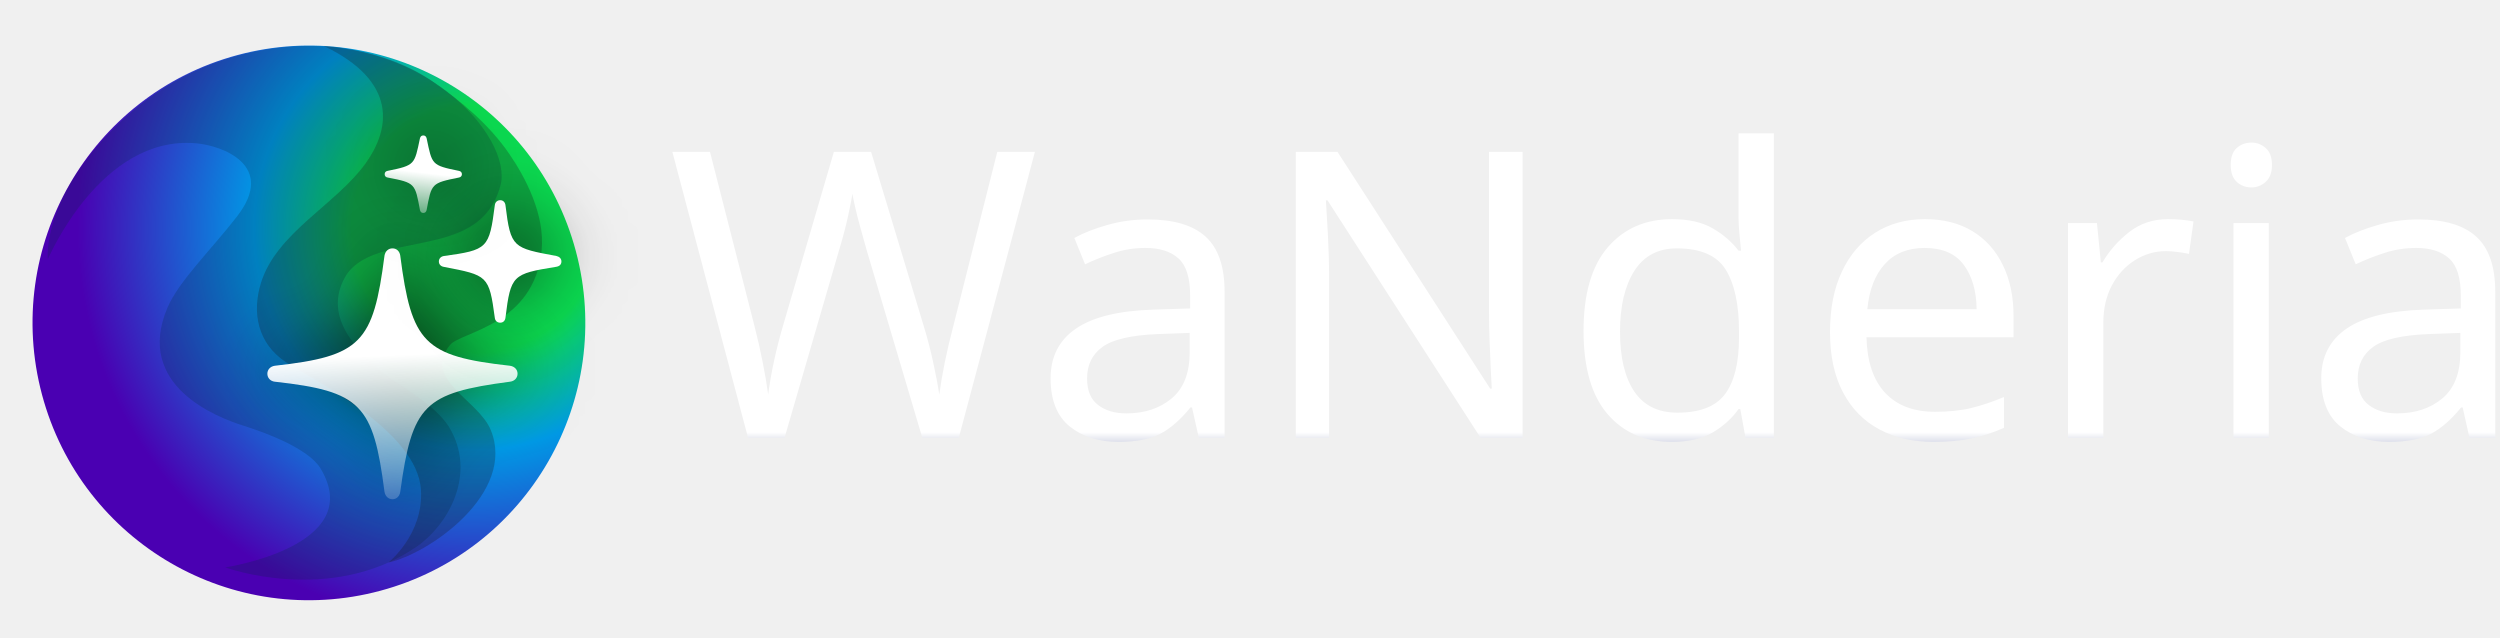
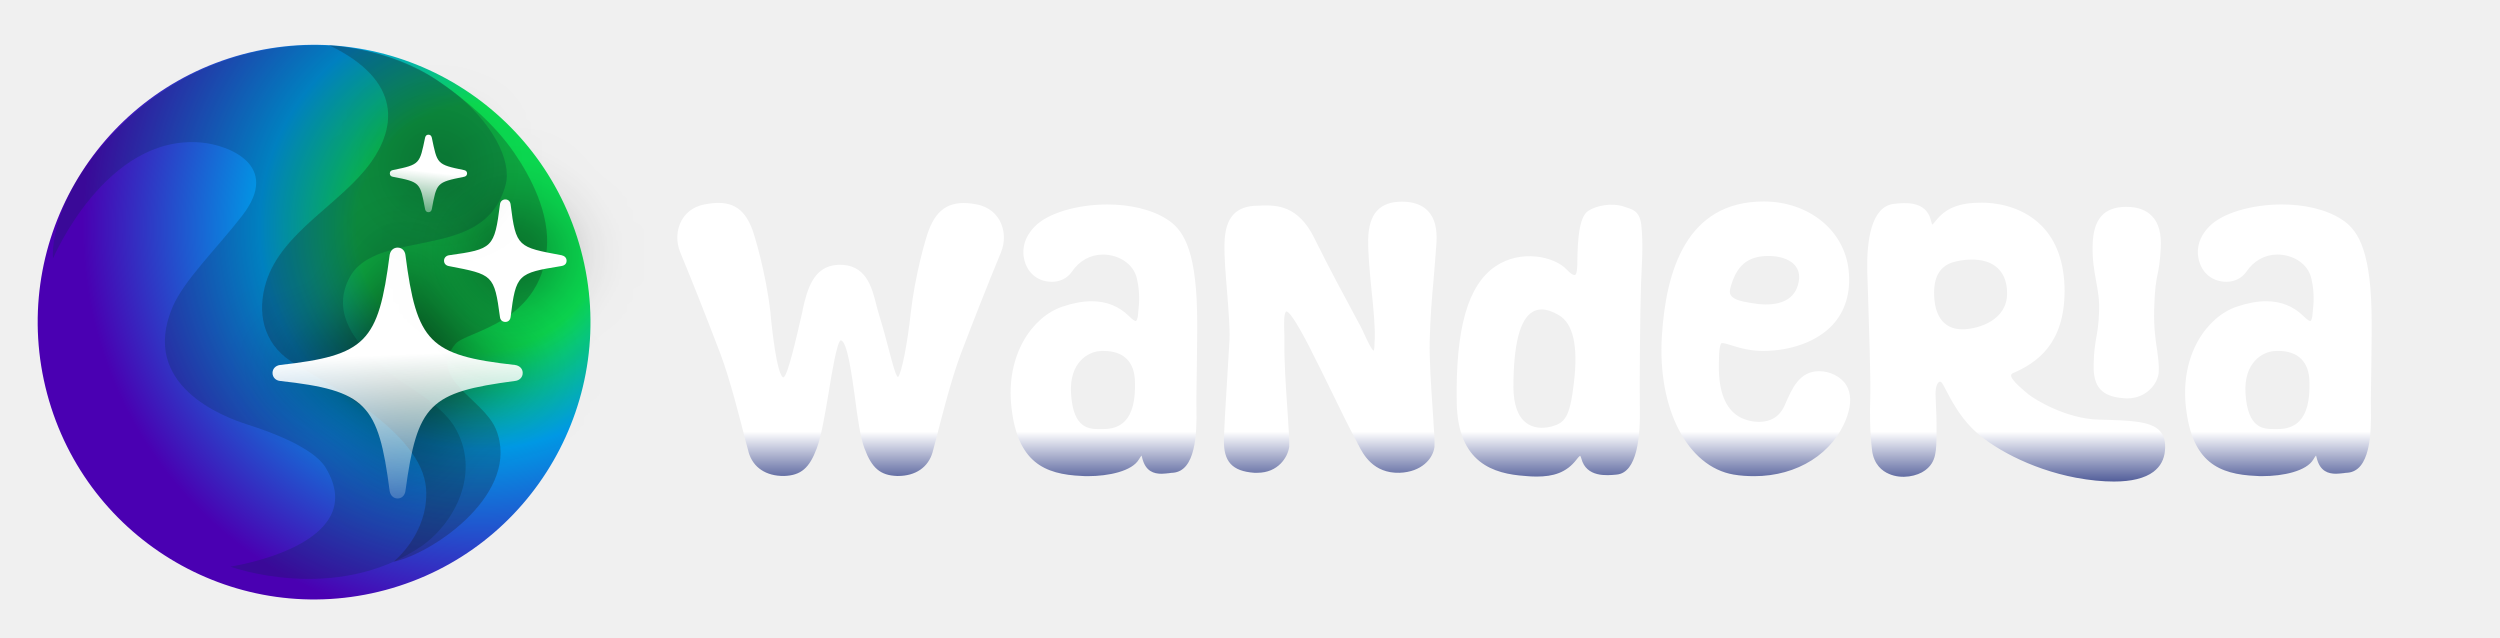
<svg xmlns="http://www.w3.org/2000/svg" xmlns:xlink="http://www.w3.org/1999/xlink" width="1020" height="260" viewBox="0 0 269.875 68.792" version="1.1" id="svg5" xml:space="preserve">
  <defs id="defs2">
    <linearGradient id="linearGradient399">
      <stop style="stop-color:#3e4b8e;stop-opacity:1;" offset="0" id="stop398" />
      <stop style="stop-color:#ffffff;stop-opacity:1;" offset="0.198" id="stop399" />
    </linearGradient>
    <linearGradient id="linearGradient309">
      <stop style="stop-color:#ffffff;stop-opacity:1;" offset="0" id="stop309" />
      <stop style="stop-color:#ffffff;stop-opacity:0;" offset="1" id="stop310" />
    </linearGradient>
    <style id="style6568">.cls-1{fill:none;}.cls-2{clip-path:url(#clip-path);}</style>
    <style id="style6568-5">.cls-1{fill:none;}.cls-2{clip-path:url(#clip-path);}</style>
    <style id="style6568-9">.cls-1{fill:none;}.cls-2{clip-path:url(#clip-path);}</style>
    <style id="style22571">.cls-1{fill:#84d0f7;}.cls-2{fill:#aa392d;}.cls-3{fill:#7c211a;}.cls-4{fill:#e59973;}.cls-5{fill:#2d2d2d;}.cls-6{opacity:0.2;}.cls-7{opacity:0.3;}</style>
    <style id="style23309">
      .cls-1 {
        fill: none;
      }
    </style>
    <style id="style6568-7">.cls-1{fill:none;}.cls-2{clip-path:url(#clip-path);}</style>
    <style id="style6568-5-5">.cls-1{fill:none;}.cls-2{clip-path:url(#clip-path);}</style>
    <style id="style6568-9-3">.cls-1{fill:none;}.cls-2{clip-path:url(#clip-path);}</style>
    <style id="style22571-5">.cls-1{fill:#84d0f7;}.cls-2{fill:#aa392d;}.cls-3{fill:#7c211a;}.cls-4{fill:#e59973;}.cls-5{fill:#2d2d2d;}.cls-6{opacity:0.2;}.cls-7{opacity:0.3;}</style>
    <style id="style23309-6">
      .cls-1 {
        fill: none;
      }
    </style>
    <style id="style1-9">
      .cls-1 {
        fill: none;
      }
    </style>
    <radialGradient xlink:href="#IconifyId17ecdb2904d178eab7492-1-7-2-2-4" id="radialGradient204-4-2" gradientUnits="userSpaceOnUse" gradientTransform="rotate(-3.714,-608.323,2.714)" cx="92.406" cy="89.911" r="76.184" fx="92.406" fy="89.911" />
    <radialGradient id="IconifyId17ecdb2904d178eab7492-1-7-2-2-4" cx="77.121" cy="66.694" r="76.184" gradientTransform="rotate(-3.714,-608.323,2.714)" gradientUnits="userSpaceOnUse">
      <stop offset="0.286" stop-color="#ce93d8" id="stop6-05-2-0-2-4" style="stop-color:#0bda50;stop-opacity:1;" />
      <stop offset="0.51" stop-color="#ce93d8" id="stop179-8-5-6-38" style="stop-color:#0099e5;stop-opacity:1;" />
      <stop offset="0.921" stop-color="#ab47bc" id="stop7-1-2-5-4-6" style="stop-color:#4a00b2;stop-opacity:1;" />
    </radialGradient>
    <linearGradient xlink:href="#linearGradient309" id="linearGradient308-0" x1="31.732" y1="33.587" x2="30.683" y2="60.15" gradientUnits="userSpaceOnUse" />
    <filter style="color-interpolation-filters:sRGB" id="filter263-2" x="-1.15" y="-1.122" width="3.203" height="3.176">
      <feFlood result="flood" in="SourceGraphic" flood-opacity="0.729" flood-color="rgb(0,0,0)" id="feFlood262-2" />
      <feGaussianBlur result="blur" in="SourceGraphic" stdDeviation="5" id="feGaussianBlur262-3" />
      <feOffset result="offset" in="blur" dx="-1.097" dy="-0.784" id="feOffset262-1" />
      <feComposite result="comp1" operator="in" in="flood" in2="offset" id="feComposite262-8" />
      <feComposite result="comp2" operator="over" in="SourceGraphic" in2="comp1" id="feComposite263-3" />
    </filter>
    <linearGradient xlink:href="#linearGradient309" id="linearGradient310-2" x1="26.221" y1="6.779" x2="27.292" y2="16.251" gradientUnits="userSpaceOnUse" />
    <radialGradient xlink:href="#IconifyId17ecdb2904d178eab7492-1-7-2-2-4" id="radialGradient388" gradientUnits="userSpaceOnUse" gradientTransform="rotate(-3.714,-608.323,2.714)" cx="92.406" cy="89.911" fx="92.406" fy="89.911" r="76.184" />
    <linearGradient xlink:href="#linearGradient309" id="linearGradient388" gradientUnits="userSpaceOnUse" x1="31.732" y1="33.587" x2="30.683" y2="60.15" />
    <linearGradient xlink:href="#linearGradient309" id="linearGradient389" gradientUnits="userSpaceOnUse" x1="26.221" y1="6.779" x2="27.292" y2="16.251" />
-     <linearGradient xlink:href="#linearGradient399" id="linearGradient390" gradientUnits="userSpaceOnUse" gradientTransform="matrix(0.6501607,0,0,0.6501607,-407.2929,98.0993)" x1="1213.741" y1="897.428" x2="1213.741" y2="850.594" />
+     <linearGradient xlink:href="#linearGradient399" id="linearGradient390" gradientUnits="userSpaceOnUse" gradientTransform="matrix(0.6501607,0,0,0.6501607,-406.7361,98.01698)" x1="1213.741" y1="897.428" x2="1213.741" y2="850.594" />
  </defs>
  <g id="layer1" transform="translate(-220.5135,-628.8826)">
-     <g id="g388" transform="matrix(0.673121,0,0,0.6753927,-485.3446,132.6195)">
+     <g id="g388" transform="matrix(0.673121,0,0,0.6753927,-484.7878,132.5372)">
      <g id="g380" transform="matrix(1.418163,-0.3799957,0.3799957,1.418163,-239.2875,1081.326)">
        <g id="g379" transform="matrix(0.619039,0,0,0.619039,892.2958,9.073599)">
          <radialGradient id="radialGradient369" cx="77.121" cy="66.694" r="76.184" gradientTransform="rotate(-3.714,-608.323,2.714)" gradientUnits="userSpaceOnUse">
            <stop offset=".104" stop-color="#ce93d8" id="stop368" />
            <stop offset="1" stop-color="#ab47bc" id="stop369" />
          </radialGradient>
          <circle cx="64" cy="52.76" r="48.76" fill="url(#IconifyId17ecdb2904d178eab7492)" id="circle369" style="fill:url(#radialGradient388)" />
          <radialGradient id="radialGradient371" cx="53.349" cy="46.135" r="69.389" gradientUnits="userSpaceOnUse" gradientTransform="translate(-101.8979,26.81525)">
            <stop offset=".28" stop-color="#81d4fa" stop-opacity="0" id="stop370" />
            <stop offset=".964" stop-color="#81d4fa" stop-opacity=".9" id="stop371" />
          </radialGradient>
          <linearGradient id="linearGradient373" gradientUnits="userSpaceOnUse" x1="74.69" y1="10.651" x2="35.942" y2="111.007">
            <stop offset="0" stop-color="#673ab7" id="stop372" />
            <stop offset=".937" stop-color="#673ab7" stop-opacity="0" id="stop373" />
          </linearGradient>
          <linearGradient id="linearGradient376" gradientUnits="userSpaceOnUse" x1="80.878" y1="24.934" x2="80.878" y2="108.077">
            <stop offset=".235" stop-color="#1d44b3" id="stop374" />
            <stop offset=".884" stop-color="#2044b3" stop-opacity=".074" id="stop375" />
            <stop offset=".936" stop-color="#2144b3" stop-opacity="0" id="stop376" />
          </linearGradient>
          <linearGradient id="linearGradient378" gradientUnits="userSpaceOnUse" x1="-2575.355" y1="437.519" x2="-2575.355" y2="471.206" gradientTransform="matrix(-0.965849,0.2591056,0.2591056,0.965849,-2567.86,261.1941)">
            <stop offset=".227" stop-color="#ffffff" id="stop377" />
            <stop offset="1" stop-color="#ffffff" stop-opacity="0" id="stop378" />
          </linearGradient>
          <g id="g378" transform="translate(0.12932,-1.620117)" />
        </g>
      </g>
      <g id="g385" transform="matrix(1.026901,0,0,1.026901,-476.8639,315.9813)">
        <path d="m 1516.141,430.126 c 4.126,0.354 12.579,3.445 6.426,11.37 -4.045,5.208 -9.098,10.052 -10.888,14.242 -5.171,12.115 7.789,17.059 11.815,18.323 3.49,1.1 10.216,3.554 12.106,6.689 7.298,12.088 -14.896,15.387 -14.896,15.387 0,0 16.332,5.953 29.784,-3.145 5.09,-3.445 9.57,-11.461 5.19,-18.677 -2.127,-3.499 -7.989,-6.653 -9.425,-7.78 -6.144,-4.853 -9.934,-9.87 -6.88,-15.496 1.236,-2.272 3.817,-3.454 6.317,-4.144 6.998,-1.936 15.732,-1.591 18.014,-10.234 1.972,-7.453 -12.424,-24.103 -34.755,-21.395 -9.271,1.118 -17.614,4.999 -24.439,11.379 -12.597,11.788 -11.506,21.54 -11.506,21.54 0,0 8.207,-19.359 23.14,-18.059 z" opacity="0.7" fill="url(#IconifyId17ecdb2904d178eab7494)" id="path380" style="opacity:1;fill:#002a3c;fill-opacity:0.219;stroke-width:0.909" />
        <path d="m 1565.093,431.808 c -3.163,-4.599 -7.535,-8.253 -12.143,-11.406 -7.353,-5.026 -16.859,-5.435 -16.859,-5.435 11.67,5.58 10.361,12.979 6.553,18.268 -4.635,6.444 -13.933,10.797 -16.36,18.641 -1.418,4.581 -0.545,9.398 3.917,12.324 4.463,2.927 20.522,10.697 21.077,19.895 0.418,6.926 -5.09,11.288 -5.09,11.288 6.444,-1.391 20.004,-10.879 15.987,-20.64 -1.945,-4.726 -10.788,-7.862 -6.335,-13.251 1.654,-2.009 13.206,-3.081 14.287,-14.769 0.5,-5.462 -2.445,-11.152 -5.035,-14.915 z" opacity="0.39" fill="url(#IconifyId17ecdb2904d178eab7495)" id="path381" style="opacity:1;fill:#141414;fill-opacity:0.251;stroke-width:0.909" />
        <g id="g384" transform="matrix(0.9088674,0,0,0.9088674,1408.224,621.4338)">
          <linearGradient id="linearGradient382" gradientUnits="userSpaceOnUse" x1="85.871" y1="28.96" x2="85.871" y2="52.387">
            <stop offset=".261" stop-color="#ffffff" id="stop381" />
            <stop offset="1" stop-color="#ffffff" stop-opacity="0" id="stop382" />
          </linearGradient>
          <linearGradient id="linearGradient384" gradientUnits="userSpaceOnUse" x1="76.221" y1="58.161" x2="76.221" y2="85.231">
            <stop offset="0" stop-color="#ffffff" id="stop383" />
            <stop offset="1" stop-color="#ffffff" stop-opacity="0" id="stop384" />
          </linearGradient>
        </g>
      </g>
      <g style="fill:#ffffff;fill-opacity:1" id="g387" transform="matrix(-1.117136,0,0,1.117136,1146.576,753.6466)">
        <path style="fill:url(#linearGradient388);fill-opacity:1;filter:url(#filter263-2)" d="m 31.234,54.73 c 0.609,0 1.055,-0.445 1.172,-1.078 1.664,-12.844 3.469,-14.789 16.172,-16.195 0.656,-0.07 1.102,-0.562 1.102,-1.172 0,-0.609 -0.445,-1.078 -1.102,-1.172 C 35.875,33.707 34.07,31.762 32.406,18.918 c -0.117,-0.633 -0.562,-1.055 -1.172,-1.055 -0.609,0 -1.055,0.422 -1.148,1.055 -1.664,12.844 -3.492,14.789 -16.172,16.195 -0.68,0.094 -1.125,0.562 -1.125,1.172 0,0.609 0.445,1.101 1.125,1.172 12.656,1.664 14.414,3.375 16.172,16.195 0.094,0.633 0.539,1.078 1.148,1.078 z" transform="matrix(0.9736426,0,0,0.9736426,0.9210785,1.251726)" id="path385" />
        <path style="fill:#ffffff;fill-opacity:1;filter:url(#filter263-2)" d="m 15.344,28.785 c 0.445,0 0.75,-0.281 0.797,-0.703 0.844,-6.258 1.055,-6.258 7.524,-7.5 0.422,-0.07 0.727,-0.352 0.727,-0.797 0,-0.422 -0.305,-0.727 -0.727,-0.797 -6.469,-0.891 -6.703,-1.102 -7.524,-7.477 -0.047,-0.422 -0.351,-0.727 -0.797,-0.727 -0.422,0 -0.727,0.305 -0.773,0.75 -0.773,6.281 -1.102,6.258 -7.523,7.453 -0.422,0.094 -0.727,0.375 -0.727,0.797 0,0.469 0.305,0.727 0.82,0.797 6.375,1.031 6.656,1.195 7.43,7.453 0.047,0.469 0.352,0.75 0.773,0.75 z" transform="matrix(0.9736426,0,0,0.9736426,0.9210785,1.251726)" id="path386" />
        <path style="fill:url(#linearGradient389);fill-opacity:1;filter:url(#filter263-2)" d="m 26.688,12.66 c 0.281,0 0.422,-0.164 0.492,-0.422 0.727,-3.914 0.68,-4.008 4.758,-4.781 0.281,-0.047 0.445,-0.211 0.445,-0.492 0,-0.281 -0.164,-0.445 -0.445,-0.492 C 27.883,5.652 28,5.559 27.18,1.691 27.109,1.434 26.969,1.27 26.688,1.27 c -0.281,0 -0.422,0.164 -0.492,0.422 -0.82,3.867 -0.68,3.961 -4.758,4.781 -0.258,0.047 -0.445,0.211 -0.445,0.492 0,0.281 0.188,0.445 0.445,0.492 4.078,0.82 4.031,0.867 4.758,4.781 0.07,0.258 0.211,0.422 0.492,0.422 z" transform="matrix(0.9736426,0,0,0.9736426,0.9210785,1.251726)" id="path387" />
      </g>
    </g>
-     <g id="g314-1" transform="matrix(0.673121,0,0,0.6753927,-485.3446,62.0506)">
+     <g id="g314-1" transform="matrix(0.673121,0,0,0.6753927,-484.7878,61.96829)">
      <g id="g179-3-6" transform="matrix(1.418163,-0.3799957,0.3799957,1.418163,-239.2875,1081.326)">
        <g id="g22-02-3-9" transform="matrix(0.619039,0,0,0.619039,892.2958,9.073599)">
          <radialGradient id="radialGradient2-9-8-8" cx="77.121" cy="66.694" r="76.184" gradientTransform="rotate(-3.714,-608.323,2.714)" gradientUnits="userSpaceOnUse">
            <stop offset=".104" stop-color="#ce93d8" id="stop1-1-0-1" />
            <stop offset="1" stop-color="#ab47bc" id="stop2-9-4-3" />
          </radialGradient>
          <circle cx="64" cy="52.76" r="48.76" fill="url(#IconifyId17ecdb2904d178eab7492)" id="circle7-10-7-3" style="fill:url(#radialGradient204-4-2)" />
          <radialGradient id="radialGradient4-6-6-3" cx="53.349" cy="46.135" r="69.389" gradientUnits="userSpaceOnUse" gradientTransform="translate(-101.8979,26.81525)">
            <stop offset=".28" stop-color="#81d4fa" stop-opacity="0" id="stop3-9-8-7" />
            <stop offset=".964" stop-color="#81d4fa" stop-opacity=".9" id="stop4-3-9-9" />
          </radialGradient>
          <linearGradient id="linearGradient319" gradientUnits="userSpaceOnUse" x1="74.69" y1="10.651" x2="35.942" y2="111.007">
            <stop offset="0" stop-color="#673ab7" id="stop5-3-0-8" />
            <stop offset=".937" stop-color="#673ab7" stop-opacity="0" id="stop6-8-6-6" />
          </linearGradient>
          <linearGradient id="linearGradient320" gradientUnits="userSpaceOnUse" x1="80.878" y1="24.934" x2="80.878" y2="108.077">
            <stop offset=".235" stop-color="#1d44b3" id="stop7-0-8-7" />
            <stop offset=".884" stop-color="#2044b3" stop-opacity=".074" id="stop8-56-7-0" />
            <stop offset=".936" stop-color="#2144b3" stop-opacity="0" id="stop9-64-9-4" />
          </linearGradient>
          <linearGradient id="linearGradient321" gradientUnits="userSpaceOnUse" x1="-2575.355" y1="437.519" x2="-2575.355" y2="471.206" gradientTransform="matrix(-0.965849,0.2591056,0.2591056,0.965849,-2567.86,261.1941)">
            <stop offset=".227" stop-color="#ffffff" id="stop10-0-0-8" />
            <stop offset="1" stop-color="#ffffff" stop-opacity="0" id="stop11-0-3-4" />
          </linearGradient>
          <g id="g180-3-8" transform="translate(0.12932,-1.620117)" />
        </g>
      </g>
      <g id="g210-7-1" transform="matrix(1.026901,0,0,1.026901,-476.8639,315.9813)">
        <path d="m 1516.141,430.126 c 4.126,0.354 12.579,3.445 6.426,11.37 -4.045,5.208 -9.098,10.052 -10.888,14.242 -5.171,12.115 7.789,17.059 11.815,18.323 3.49,1.1 10.216,3.554 12.106,6.689 7.298,12.088 -14.896,15.387 -14.896,15.387 0,0 16.332,5.953 29.784,-3.145 5.09,-3.445 9.57,-11.461 5.19,-18.677 -2.127,-3.499 -7.989,-6.653 -9.425,-7.78 -6.144,-4.853 -9.934,-9.87 -6.88,-15.496 1.236,-2.272 3.817,-3.454 6.317,-4.144 6.998,-1.936 15.732,-1.591 18.014,-10.234 1.972,-7.453 -12.424,-24.103 -34.755,-21.395 -9.271,1.118 -17.614,4.999 -24.439,11.379 -12.597,11.788 -11.506,21.54 -11.506,21.54 0,0 8.207,-19.359 23.14,-18.059 z" opacity="0.7" fill="url(#IconifyId17ecdb2904d178eab7494)" id="path11-86-3-6" style="opacity:1;fill:#002a3c;fill-opacity:0.219;stroke-width:0.909" />
        <path d="m 1565.093,431.808 c -3.163,-4.599 -7.535,-8.253 -12.143,-11.406 -7.353,-5.026 -16.859,-5.435 -16.859,-5.435 11.67,5.58 10.361,12.979 6.553,18.268 -4.635,6.444 -13.933,10.797 -16.36,18.641 -1.418,4.581 -0.545,9.398 3.917,12.324 4.463,2.927 20.522,10.697 21.077,19.895 0.418,6.926 -5.09,11.288 -5.09,11.288 6.444,-1.391 20.004,-10.879 15.987,-20.64 -1.945,-4.726 -10.788,-7.862 -6.335,-13.251 1.654,-2.009 13.206,-3.081 14.287,-14.769 0.5,-5.462 -2.445,-11.152 -5.035,-14.915 z" opacity="0.39" fill="url(#IconifyId17ecdb2904d178eab7495)" id="path14-2-2-8" style="opacity:1;fill:#141414;fill-opacity:0.251;stroke-width:0.909" />
        <g id="g21-0-6-4-5" transform="matrix(0.9088674,0,0,0.9088674,1408.224,621.4338)">
          <linearGradient id="linearGradient322" gradientUnits="userSpaceOnUse" x1="85.871" y1="28.96" x2="85.871" y2="52.387">
            <stop offset=".261" stop-color="#ffffff" id="stop12-4-5-5-2" />
            <stop offset="1" stop-color="#ffffff" stop-opacity="0" id="stop13-6-2-2-1" />
          </linearGradient>
          <linearGradient id="linearGradient323" gradientUnits="userSpaceOnUse" x1="76.221" y1="58.161" x2="76.221" y2="85.231">
            <stop offset="0" stop-color="#ffffff" id="stop14-26-5-2-9" />
            <stop offset="1" stop-color="#ffffff" stop-opacity="0" id="stop15-75-8-9-9" />
          </linearGradient>
        </g>
      </g>
      <g style="fill:#ffffff;fill-opacity:1" id="g226-6" transform="matrix(-1.117136,0,0,1.117136,1146.576,753.6466)">
        <path style="fill:url(#linearGradient308-0);fill-opacity:1;filter:url(#filter263-2)" d="m 31.234,54.73 c 0.609,0 1.055,-0.445 1.172,-1.078 1.664,-12.844 3.469,-14.789 16.172,-16.195 0.656,-0.07 1.102,-0.562 1.102,-1.172 0,-0.609 -0.445,-1.078 -1.102,-1.172 C 35.875,33.707 34.07,31.762 32.406,18.918 c -0.117,-0.633 -0.562,-1.055 -1.172,-1.055 -0.609,0 -1.055,0.422 -1.148,1.055 -1.664,12.844 -3.492,14.789 -16.172,16.195 -0.68,0.094 -1.125,0.562 -1.125,1.172 0,0.609 0.445,1.101 1.125,1.172 12.656,1.664 14.414,3.375 16.172,16.195 0.094,0.633 0.539,1.078 1.148,1.078 z" transform="matrix(0.9736426,0,0,0.9736426,0.9210785,1.251726)" id="path307-0" />
        <path style="fill:#ffffff;fill-opacity:1;filter:url(#filter263-2)" d="m 15.344,28.785 c 0.445,0 0.75,-0.281 0.797,-0.703 0.844,-6.258 1.055,-6.258 7.524,-7.5 0.422,-0.07 0.727,-0.352 0.727,-0.797 0,-0.422 -0.305,-0.727 -0.727,-0.797 -6.469,-0.891 -6.703,-1.102 -7.524,-7.477 -0.047,-0.422 -0.351,-0.727 -0.797,-0.727 -0.422,0 -0.727,0.305 -0.773,0.75 -0.773,6.281 -1.102,6.258 -7.523,7.453 -0.422,0.094 -0.727,0.375 -0.727,0.797 0,0.469 0.305,0.727 0.82,0.797 6.375,1.031 6.656,1.195 7.43,7.453 0.047,0.469 0.352,0.75 0.773,0.75 z" transform="matrix(0.9736426,0,0,0.9736426,0.9210785,1.251726)" id="path306-6" />
        <path style="fill:url(#linearGradient310-2);fill-opacity:1;filter:url(#filter263-2)" d="m 26.688,12.66 c 0.281,0 0.422,-0.164 0.492,-0.422 0.727,-3.914 0.68,-4.008 4.758,-4.781 0.281,-0.047 0.445,-0.211 0.445,-0.492 0,-0.281 -0.164,-0.445 -0.445,-0.492 C 27.883,5.652 28,5.559 27.18,1.691 27.109,1.434 26.969,1.27 26.688,1.27 c -0.281,0 -0.422,0.164 -0.492,0.422 -0.82,3.867 -0.68,3.961 -4.758,4.781 -0.258,0.047 -0.445,0.211 -0.445,0.492 0,0.281 0.188,0.445 0.445,0.492 4.078,0.82 4.031,0.867 4.758,4.781 0.07,0.258 0.211,0.422 0.492,0.422 z" transform="matrix(0.9736426,0,0,0.9736426,0.9210785,1.251726)" id="path1-9-4" />
      </g>
    </g>
-     <text xml:space="preserve" style="font-style:normal;font-variant:normal;font-weight:600;font-stretch:normal;font-size:43.257px;font-family:'JetBrains Mono';-inkscape-font-specification:'JetBrains Mono Semi-Bold';text-align:start;letter-spacing:0px;writing-mode:lr-tb;direction:ltr;text-anchor:start;fill:url(#linearGradient390);fill-opacity:1;stroke-width:3.605" x="292.578" y="676.149" id="text368">
-       <tspan id="tspan368" style="font-style:normal;font-variant:normal;font-weight:normal;font-stretch:normal;font-family:Ruchill;-inkscape-font-specification:Ruchill;letter-spacing:0px;direction:ltr;fill:url(#linearGradient390);fill-opacity:1;stroke-width:3.605" x="292.578" y="676.149">WaNderia </tspan>
-     </text>
+     <path style="font-size:43.257px;font-family:Ruchill;-inkscape-font-specification:Ruchill;letter-spacing:0px;fill:url(#linearGradient390);stroke-width:3.605" d="m 325.88,650.935 c -2.66,-0.497 -4.196,0.346 -5.126,2.855 -0.346,0.908 -1.471,4.845 -1.925,8.868 -0.324,3.071 -0.973,6.532 -1.384,6.943 -0.26,-0.195 -0.627,-1.622 -0.952,-2.877 -0.281,-1.06 -0.627,-2.379 -1.06,-3.785 -0.108,-0.324 -0.195,-0.692 -0.303,-1.081 -0.497,-2.011 -1.146,-4.499 -4.131,-4.391 -2.747,0.108 -3.374,2.833 -3.828,4.802 l -0.022,0.173 c -0.714,3.115 -1.601,6.986 -2.055,7.181 -0.26,-0.022 -0.779,-0.865 -1.363,-6.402 l -0.043,-0.562 c -0.497,-4.391 -1.752,-8.457 -1.968,-9.019 -0.908,-2.422 -2.401,-3.223 -5.083,-2.704 -1.471,0.26 -2.184,1.103 -2.552,1.752 -0.562,1.038 -0.606,2.314 -0.13,3.461 1.471,3.547 2.877,7.137 4.347,10.987 0.995,2.639 2.076,6.899 2.66,9.192 0.173,0.649 0.303,1.146 0.368,1.384 0.476,1.644 1.882,2.574 3.828,2.552 1.817,-0.065 2.725,-0.844 3.525,-2.985 0.476,-1.233 0.887,-3.655 1.276,-5.969 0.368,-2.314 0.908,-5.472 1.298,-5.688 0.714,0 1.211,3.763 1.557,6.229 0.281,2.206 0.584,4.282 1.017,5.429 0.8,2.141 1.709,2.92 3.525,2.985 h 0.086 c 1.903,0 3.266,-0.93 3.742,-2.552 0.065,-0.238 0.195,-0.735 0.368,-1.384 0.584,-2.293 1.665,-6.553 2.66,-9.192 1.471,-3.85 2.877,-7.44 4.347,-10.987 0.476,-1.146 0.433,-2.422 -0.13,-3.461 -0.368,-0.649 -1.081,-1.492 -2.552,-1.752 z m 20.612,1.622 c -1.709,-1.103 -4.088,-1.601 -6.445,-1.601 -3.244,0 -6.467,0.93 -7.873,2.422 -1.125,1.168 -1.254,2.314 -1.168,3.093 0.195,1.665 1.363,2.833 3.071,2.833 0.844,0 1.644,-0.368 2.141,-1.081 0.8,-1.19 2.011,-1.86 3.352,-1.86 1.622,0 3.309,0.93 3.677,2.617 0.346,1.514 0.238,2.725 0.151,3.461 l -0.022,0.238 c -0.043,0.757 -0.216,0.844 -0.238,0.865 -0.043,0 -0.216,0 -0.757,-0.541 -1.081,-1.06 -2.422,-1.601 -4.023,-1.601 -0.952,0 -2.011,0.195 -3.158,0.584 -3.223,1.081 -6.164,5.191 -5.494,10.922 0.67,5.861 3.525,7.181 7.592,7.354 0.216,0.022 0.433,0.022 0.649,0.022 2.249,0 4.78,-0.541 5.515,-1.817 0.13,-0.216 0.216,-0.346 0.281,-0.411 0.022,0.086 0.065,0.195 0.086,0.324 0.368,1.384 1.233,1.644 2.076,1.644 0.281,0 0.562,-0.043 0.822,-0.065 0.151,-0.022 0.281,-0.043 0.411,-0.043 2.422,-0.195 2.595,-4.109 2.531,-7.029 -0.022,-0.865 0.022,-2.574 0.043,-4.391 0.022,-2.163 0.065,-4.607 0.022,-6.056 -0.151,-6.943 -1.644,-8.868 -3.244,-9.884 z m -7.008,22.645 h -0.216 c -1.146,0 -2.898,0.022 -3.136,-3.828 -0.216,-3.417 1.903,-4.499 3.05,-4.585 0.151,-0.022 0.303,-0.022 0.476,-0.022 2.141,0 3.331,1.168 3.374,3.309 0.065,2.055 -0.303,3.461 -1.081,4.261 -0.562,0.584 -1.363,0.887 -2.466,0.865 z m 35.795,-16.265 c 0.108,-1.319 0.216,-2.595 0.303,-3.893 0.086,-1.536 -0.216,-2.639 -0.908,-3.374 -0.627,-0.67 -1.579,-1.017 -2.812,-1.017 -2.422,0 -3.59,1.298 -3.655,4.066 -0.022,1.536 0.173,3.569 0.368,5.537 0.216,2.033 0.389,3.936 0.346,5.256 l -0.022,0.238 c 0,0.281 -0.022,0.908 -0.086,0.995 -0.238,-0.086 -0.714,-1.125 -0.973,-1.687 -0.151,-0.324 -0.281,-0.627 -0.411,-0.865 -1.882,-3.504 -3.525,-6.532 -5.018,-9.581 -1.774,-3.612 -4.131,-3.569 -5.688,-3.547 -0.13,0.022 -0.26,0.022 -0.389,0.022 -2.422,0 -3.569,1.276 -3.634,4.045 -0.043,1.514 0.13,3.439 0.281,5.299 0.151,1.947 0.303,3.763 0.26,5.083 -0.065,1.103 -0.151,2.682 -0.26,4.369 -0.151,2.422 -0.303,4.931 -0.346,6.489 -0.043,2.336 0.887,3.374 3.266,3.547 h 0.346 c 2.249,0 3.288,-1.687 3.439,-2.812 0.043,-0.476 -0.065,-2.033 -0.195,-3.98 -0.173,-2.444 -0.368,-5.494 -0.324,-7.419 0,-0.346 0,-0.735 -0.022,-1.103 -0.022,-0.887 -0.043,-1.903 0.216,-2.098 h 0.022 c 0.238,0 0.887,0.714 2.617,4.088 l 0.173,0.368 c 0.519,0.995 1.211,2.401 1.947,3.915 1.06,2.184 2.163,4.434 2.92,5.796 0.022,0.086 0.065,0.173 0.13,0.26 0.497,0.995 1.601,3.071 4.434,2.985 2.358,-0.086 3.612,-1.514 3.763,-2.812 0.043,-0.476 -0.065,-2.033 -0.195,-4.001 -0.173,-2.444 -0.368,-5.472 -0.324,-7.397 0.065,-2.552 0.238,-4.693 0.433,-6.77 z m 20.569,-7.743 c -1.341,-0.454 -3.028,-0.13 -3.915,0.476 -0.973,0.692 -1.103,3.115 -1.146,5.364 0,0.303 0,0.562 -0.022,0.735 -0.022,0.541 -0.13,0.779 -0.238,0.8 -0.108,0.043 -0.433,-0.086 -0.908,-0.606 -1.298,-1.384 -4.91,-2.206 -7.678,-0.324 -2.985,2.033 -4.304,6.705 -4.174,14.686 0.108,6.575 4.001,7.7 7.375,7.938 0.433,0.043 0.844,0.065 1.233,0.065 1.817,0 3.223,-0.411 4.326,-1.838 0.281,-0.368 0.389,-0.411 0.389,-0.411 0,0 0.065,0.065 0.13,0.303 0.541,2.055 2.747,1.838 3.828,1.73 2.184,-0.216 2.552,-4.045 2.487,-7.224 -0.043,-1.795 0.022,-10.641 0.13,-13.388 0.043,-1.536 0.281,-4.131 0.022,-6.38 -0.195,-1.536 -1.017,-1.644 -1.838,-1.925 z m -5.429,18.968 c -0.433,3.85 -1.017,4.369 -2.401,4.758 -1.081,0.281 -2.055,0.151 -2.747,-0.389 -0.908,-0.67 -1.363,-1.99 -1.384,-3.807 0,-4.628 0.692,-7.375 2.076,-8.176 0.281,-0.173 0.606,-0.26 0.952,-0.26 0.541,0 1.168,0.195 1.86,0.606 1.557,0.887 2.12,3.331 1.644,7.267 z m 29.393,0.281 c -0.606,-0.952 -1.817,-1.492 -2.92,-1.492 -2.12,0 -2.92,1.838 -3.698,3.634 -0.519,1.233 -1.492,1.838 -2.79,1.838 -0.908,0 -1.838,-0.303 -2.401,-0.714 -1.427,-1.017 -2.055,-2.985 -1.925,-6.034 v -0.108 c 0.022,-1.492 0.26,-1.644 0.281,-1.644 0.151,-0.043 0.606,0.086 1.06,0.238 1.125,0.368 2.228,0.606 3.396,0.606 3.071,0 5.861,-1.038 7.505,-2.79 1.406,-1.514 2.011,-3.525 1.752,-5.948 -0.476,-4.326 -4.347,-7.397 -9.17,-7.397 -8.349,0 -10.555,7.505 -10.987,14.513 -0.497,7.851 2.768,14.123 7.743,14.967 0.757,0.13 1.514,0.173 2.228,0.173 4.628,0 8.587,-2.444 10.014,-6.424 0.476,-1.384 0.454,-2.531 -0.086,-3.417 z m -12.501,-10.49 c 0.627,-2.293 1.752,-3.439 4.109,-3.439 1.146,0 2.12,0.303 2.725,0.865 0.433,0.433 0.627,0.973 0.584,1.579 -0.195,2.055 -1.687,2.79 -3.59,2.79 -0.627,0 -1.19,-0.086 -1.536,-0.151 l -0.281,-0.043 c -0.735,-0.13 -1.644,-0.303 -1.968,-0.8 -0.13,-0.195 -0.13,-0.454 -0.043,-0.8 z m 39.796,2.617 c -0.043,1.319 -0.173,2.055 -0.303,2.768 -0.13,0.779 -0.26,1.514 -0.281,2.92 -0.065,2.401 0.887,3.439 3.244,3.612 0.13,0 0.238,0.022 0.346,0.022 1.146,0 1.903,-0.454 2.357,-0.844 0.757,-0.649 1.06,-1.471 1.081,-2.033 0.043,-0.757 -0.065,-1.492 -0.173,-2.314 -0.173,-1.081 -0.368,-2.444 -0.324,-4.391 0.065,-2.336 0.216,-3.05 0.368,-3.807 0.13,-0.627 0.26,-1.276 0.346,-2.812 0.086,-1.579 -0.216,-2.725 -0.93,-3.461 -0.627,-0.67 -1.557,-1.017 -2.79,-1.017 -2.422,0 -3.569,1.319 -3.634,4.131 -0.043,1.601 0.173,2.747 0.368,3.85 0.195,1.06 0.389,2.055 0.324,3.374 z m 0,11.614 c -3.59,-0.086 -6.964,-2.206 -7.613,-2.725 -0.519,-0.433 -1.925,-1.557 -1.882,-2.076 0,-0.022 0.022,-0.108 0.151,-0.195 2.617,-1.125 5.602,-3.158 5.623,-8.868 0,-3.028 -0.844,-5.429 -2.509,-7.094 -2.228,-2.228 -5.234,-2.466 -6.424,-2.466 v 0 c -2.466,0 -3.915,0.584 -5.018,2.011 -0.173,0.238 -0.281,0.324 -0.346,0.368 -0.022,-0.086 -0.065,-0.238 -0.108,-0.368 l -0.043,-0.173 c -0.562,-2.076 -2.855,-1.838 -3.958,-1.709 -2.509,0.26 -2.963,4.088 -2.898,7.267 0.022,0.454 0.043,1.406 0.086,2.574 0.108,3.417 0.303,9.149 0.238,11.16 -0.043,1.514 -0.065,3.374 0.195,5.602 0.195,1.536 1.103,2.249 1.838,2.552 1.384,0.606 3.05,0.238 3.893,-0.389 1.211,-0.908 1.211,-2.033 1.233,-4.088 v -0.757 c 0,-0.562 -0.022,-1.363 -0.065,-2.12 -0.022,-0.433 -0.022,-0.865 -0.043,-1.233 -0.022,-0.844 0.238,-1.319 0.433,-1.363 0.13,-0.065 0.26,0.13 0.303,0.195 0.086,0.13 0.216,0.368 0.368,0.67 0.541,1.017 1.427,2.747 2.833,4.153 1.968,1.99 6.207,4.391 11.225,5.342 1.514,0.281 2.877,0.411 4.088,0.411 1.882,0 3.331,-0.346 4.282,-1.06 0.735,-0.562 1.146,-1.319 1.233,-2.271 0.086,-0.908 -0.086,-1.601 -0.519,-2.098 -0.995,-1.125 -3.352,-1.168 -6.597,-1.254 z m -9.927,-13.626 c 0,2.898 -3.05,3.807 -4.672,3.872 -0.584,0.022 -1.406,-0.065 -2.076,-0.649 -0.692,-0.606 -1.06,-1.601 -1.125,-2.92 -0.086,-1.968 0.541,-3.158 1.925,-3.634 0.606,-0.195 1.363,-0.324 2.141,-0.324 0.887,0 1.795,0.173 2.509,0.692 0.865,0.627 1.298,1.622 1.298,2.963 z m 36.098,-8.003 c -1.709,-1.103 -4.088,-1.601 -6.445,-1.601 -3.244,0 -6.467,0.93 -7.873,2.422 -1.125,1.168 -1.254,2.314 -1.168,3.093 0.195,1.665 1.363,2.833 3.071,2.833 0.844,0 1.644,-0.368 2.141,-1.081 0.8,-1.19 2.011,-1.86 3.352,-1.86 1.622,0 3.309,0.93 3.677,2.617 0.346,1.514 0.238,2.725 0.151,3.461 l -0.022,0.238 c -0.043,0.757 -0.216,0.844 -0.238,0.865 -0.043,0 -0.216,0 -0.757,-0.541 -1.081,-1.06 -2.422,-1.601 -4.023,-1.601 -0.952,0 -2.011,0.195 -3.158,0.584 -3.223,1.081 -6.164,5.191 -5.494,10.922 0.67,5.861 3.525,7.181 7.592,7.354 0.216,0.022 0.433,0.022 0.649,0.022 2.249,0 4.78,-0.541 5.515,-1.817 0.13,-0.216 0.216,-0.346 0.281,-0.411 0.022,0.086 0.065,0.195 0.086,0.324 0.368,1.384 1.233,1.644 2.076,1.644 0.281,0 0.562,-0.043 0.822,-0.065 0.151,-0.022 0.281,-0.043 0.411,-0.043 2.422,-0.195 2.595,-4.109 2.531,-7.029 -0.022,-0.865 0.022,-2.574 0.043,-4.391 0.022,-2.163 0.065,-4.607 0.022,-6.056 -0.151,-6.943 -1.644,-8.868 -3.244,-9.884 z m -7.008,22.645 h -0.216 c -1.146,0 -2.898,0.022 -3.136,-3.828 -0.216,-3.417 1.903,-4.499 3.05,-4.585 0.151,-0.022 0.303,-0.022 0.476,-0.022 2.141,0 3.331,1.168 3.374,3.309 0.065,2.055 -0.303,3.461 -1.081,4.261 -0.562,0.584 -1.363,0.887 -2.466,0.865 z" id="text368" aria-label="WaNderia " />
  </g>
  <style type="text/css" id="style1941">
	.st0{fill:none;stroke:#000000;stroke-width:2;stroke-linecap:round;stroke-linejoin:round;stroke-miterlimit:10;}
</style>
  <style type="text/css" id="style1941-0">
	.st0{fill:none;stroke:#000000;stroke-width:2;stroke-linecap:round;stroke-linejoin:round;stroke-miterlimit:10;}
</style>
  <style type="text/css" id="style1941-7">
	.st0{fill:none;stroke:#000000;stroke-width:2;stroke-linecap:round;stroke-linejoin:round;stroke-miterlimit:10;}
</style>
  <style type="text/css" id="style22485">
	.st0{fill:none;stroke:#6C3DB7;stroke-width:4;stroke-linecap:round;stroke-linejoin:round;stroke-miterlimit:10;}
	.st1{fill:none;stroke:#1F992A;stroke-width:4;stroke-linecap:round;stroke-linejoin:round;stroke-miterlimit:10;}
	.st2{fill:none;stroke:#6A83BA;stroke-width:4;stroke-linecap:round;stroke-linejoin:round;stroke-miterlimit:10;}
	.st3{fill:#8A8AFF;stroke:#8A8AFF;stroke-width:2;stroke-linecap:round;stroke-linejoin:round;stroke-miterlimit:10;}
	.st4{fill:#6C3DB7;stroke:#6C3DB7;stroke-width:2;stroke-linecap:round;stroke-linejoin:round;stroke-miterlimit:10;}
	.st5{fill:#A576FF;stroke:#A576FF;stroke-width:2;stroke-linecap:round;stroke-linejoin:round;stroke-miterlimit:10;}
	.st6{fill:#F2BB41;stroke:#F2BB41;stroke-width:2;stroke-linecap:round;stroke-linejoin:round;stroke-miterlimit:10;}
	.st7{fill:#E08838;stroke:#E08838;stroke-width:2;stroke-linecap:round;stroke-linejoin:round;stroke-miterlimit:10;}
	.st8{fill:#1F992A;stroke:#1F992A;stroke-width:2;stroke-linecap:round;stroke-linejoin:round;stroke-miterlimit:10;}
	.st9{fill:#5EC11E;stroke:#5EC11E;stroke-width:2;stroke-linecap:round;stroke-linejoin:round;stroke-miterlimit:10;}
	.st10{fill:#E3FAFF;stroke:#E3FAFF;stroke-width:2;stroke-linecap:round;stroke-linejoin:round;stroke-miterlimit:10;}
	.st11{fill:#FF5093;stroke:#FF5093;stroke-width:2;stroke-linecap:round;stroke-linejoin:round;stroke-miterlimit:10;}
	.st12{fill:#B7257F;stroke:#B7257F;stroke-width:2;stroke-linecap:round;stroke-linejoin:round;stroke-miterlimit:10;}
	.st13{fill:#5189E5;stroke:#5189E5;stroke-width:2;stroke-linecap:round;stroke-linejoin:round;stroke-miterlimit:10;}
	.st14{fill:#6EBAFF;stroke:#6EBAFF;stroke-width:2;stroke-linecap:round;stroke-linejoin:round;stroke-miterlimit:10;}
	.st15{fill:#EDD977;stroke:#EDD977;stroke-width:2;stroke-linecap:round;stroke-linejoin:round;stroke-miterlimit:10;}
	.st16{fill:#8C43FF;stroke:#8C43FF;stroke-width:2;stroke-linecap:round;stroke-linejoin:round;stroke-miterlimit:10;}
	.st17{fill:#5252BA;stroke:#5252BA;stroke-width:2;stroke-linecap:round;stroke-linejoin:round;stroke-miterlimit:10;}
	.st18{fill:none;stroke:#E3FAFF;stroke-width:4;stroke-linecap:round;stroke-linejoin:round;stroke-miterlimit:10;}
	.st19{fill:#354C75;stroke:#354C75;stroke-width:2;stroke-linecap:round;stroke-linejoin:round;stroke-miterlimit:10;}
</style>
  <style type="text/css" id="style23106">
	.st0{fill:none;stroke:#000000;stroke-width:2;stroke-linecap:round;stroke-linejoin:round;stroke-miterlimit:10;}
	.st1{fill:none;stroke:#000000;stroke-width:2;stroke-linejoin:round;stroke-miterlimit:10;}
</style>
  <style type="text/css" id="style1941-1">
	.st0{fill:none;stroke:#000000;stroke-width:2;stroke-linecap:round;stroke-linejoin:round;stroke-miterlimit:10;}
</style>
  <style type="text/css" id="style1941-0-8">
	.st0{fill:none;stroke:#000000;stroke-width:2;stroke-linecap:round;stroke-linejoin:round;stroke-miterlimit:10;}
</style>
  <style type="text/css" id="style1941-7-7">
	.st0{fill:none;stroke:#000000;stroke-width:2;stroke-linecap:round;stroke-linejoin:round;stroke-miterlimit:10;}
</style>
  <style type="text/css" id="style22485-9">
	.st0{fill:none;stroke:#6C3DB7;stroke-width:4;stroke-linecap:round;stroke-linejoin:round;stroke-miterlimit:10;}
	.st1{fill:none;stroke:#1F992A;stroke-width:4;stroke-linecap:round;stroke-linejoin:round;stroke-miterlimit:10;}
	.st2{fill:none;stroke:#6A83BA;stroke-width:4;stroke-linecap:round;stroke-linejoin:round;stroke-miterlimit:10;}
	.st3{fill:#8A8AFF;stroke:#8A8AFF;stroke-width:2;stroke-linecap:round;stroke-linejoin:round;stroke-miterlimit:10;}
	.st4{fill:#6C3DB7;stroke:#6C3DB7;stroke-width:2;stroke-linecap:round;stroke-linejoin:round;stroke-miterlimit:10;}
	.st5{fill:#A576FF;stroke:#A576FF;stroke-width:2;stroke-linecap:round;stroke-linejoin:round;stroke-miterlimit:10;}
	.st6{fill:#F2BB41;stroke:#F2BB41;stroke-width:2;stroke-linecap:round;stroke-linejoin:round;stroke-miterlimit:10;}
	.st7{fill:#E08838;stroke:#E08838;stroke-width:2;stroke-linecap:round;stroke-linejoin:round;stroke-miterlimit:10;}
	.st8{fill:#1F992A;stroke:#1F992A;stroke-width:2;stroke-linecap:round;stroke-linejoin:round;stroke-miterlimit:10;}
	.st9{fill:#5EC11E;stroke:#5EC11E;stroke-width:2;stroke-linecap:round;stroke-linejoin:round;stroke-miterlimit:10;}
	.st10{fill:#E3FAFF;stroke:#E3FAFF;stroke-width:2;stroke-linecap:round;stroke-linejoin:round;stroke-miterlimit:10;}
	.st11{fill:#FF5093;stroke:#FF5093;stroke-width:2;stroke-linecap:round;stroke-linejoin:round;stroke-miterlimit:10;}
	.st12{fill:#B7257F;stroke:#B7257F;stroke-width:2;stroke-linecap:round;stroke-linejoin:round;stroke-miterlimit:10;}
	.st13{fill:#5189E5;stroke:#5189E5;stroke-width:2;stroke-linecap:round;stroke-linejoin:round;stroke-miterlimit:10;}
	.st14{fill:#6EBAFF;stroke:#6EBAFF;stroke-width:2;stroke-linecap:round;stroke-linejoin:round;stroke-miterlimit:10;}
	.st15{fill:#EDD977;stroke:#EDD977;stroke-width:2;stroke-linecap:round;stroke-linejoin:round;stroke-miterlimit:10;}
	.st16{fill:#8C43FF;stroke:#8C43FF;stroke-width:2;stroke-linecap:round;stroke-linejoin:round;stroke-miterlimit:10;}
	.st17{fill:#5252BA;stroke:#5252BA;stroke-width:2;stroke-linecap:round;stroke-linejoin:round;stroke-miterlimit:10;}
	.st18{fill:none;stroke:#E3FAFF;stroke-width:4;stroke-linecap:round;stroke-linejoin:round;stroke-miterlimit:10;}
	.st19{fill:#354C75;stroke:#354C75;stroke-width:2;stroke-linecap:round;stroke-linejoin:round;stroke-miterlimit:10;}
</style>
  <style type="text/css" id="style23106-2">
	.st0{fill:none;stroke:#000000;stroke-width:2;stroke-linecap:round;stroke-linejoin:round;stroke-miterlimit:10;}
	.st1{fill:none;stroke:#000000;stroke-width:2;stroke-linejoin:round;stroke-miterlimit:10;}
</style>
  <style type="text/css" id="style4736">

	.st0{fill:#D1D1D1;}
	.st1{fill:#454545;}

</style>
  <style type="text/css" id="style1">
	.st0{fill:none;stroke:#000000;stroke-width:2;stroke-linecap:round;stroke-linejoin:round;stroke-miterlimit:10;}
</style>
  <style type="text/css" id="style1-4">
	.linesandangles_een{fill:#111918;}
</style>
  <style type="text/css" id="style1-2">
	.st0{fill:#000000;}
</style>
  <style type="text/css" id="style1-5">
	.st0{fill:#000000;}
</style>
  <style type="text/css" id="style1-1">
	.st0{fill:#000000;}
</style>
  <style type="text/css" id="style1-0">
	.st0{fill:#F26E91;}
	.st1{fill:#00A779;}
	.st2{fill:#C4FFC9;}
	.st3{fill:#AB630A;}
	.st4{fill:#C98C40;}
	.st5{fill:#15AA78;}
	.st6{fill:#FF9000;}
	.st7{fill:#FCEECF;}
	.st8{fill:#FFE940;}
	.st9{fill:#F0E3CE;}
	.st10{fill:#FFB5C5;}
	.st11{fill:#91EDFF;}
	.st12{fill:#7191F0;}
	.st13{fill:#363636;}
	.st14{fill:#565656;}
	.st15{fill:#F3DF4D;}
	.st16{fill:#CD4A77;}
	.st17{fill:#577AE6;}
	.st18{fill:#F4D100;}
</style>
  <style type="text/css" id="style1-56">
	.st0{fill:#000000;}
</style>
</svg>
